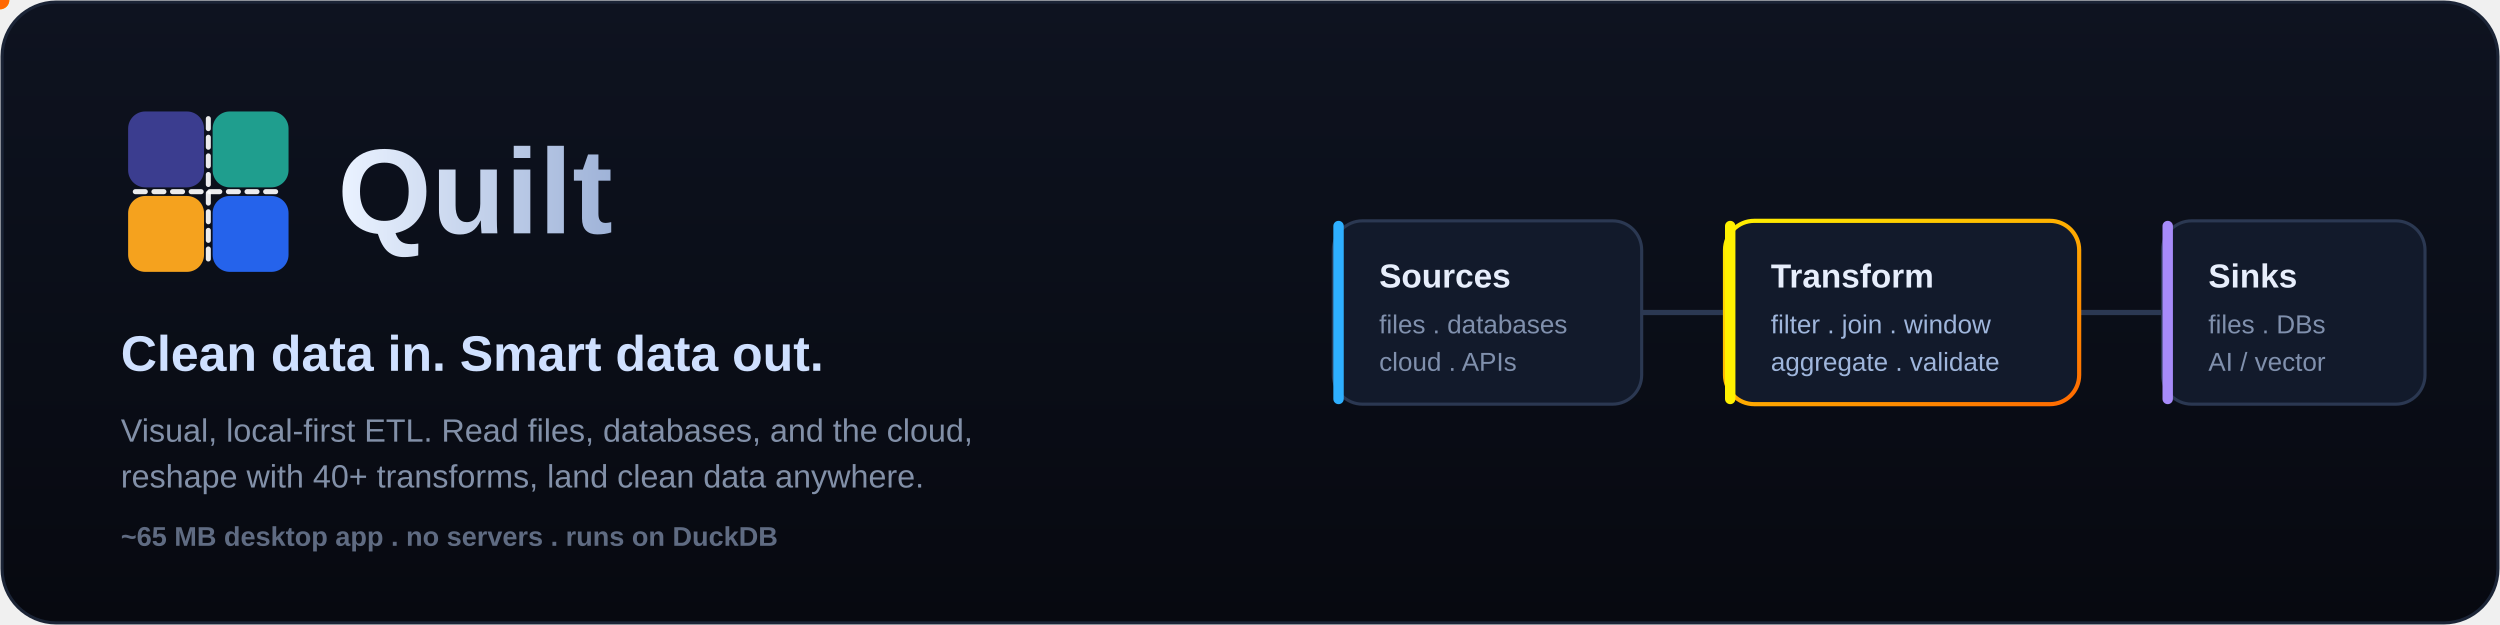
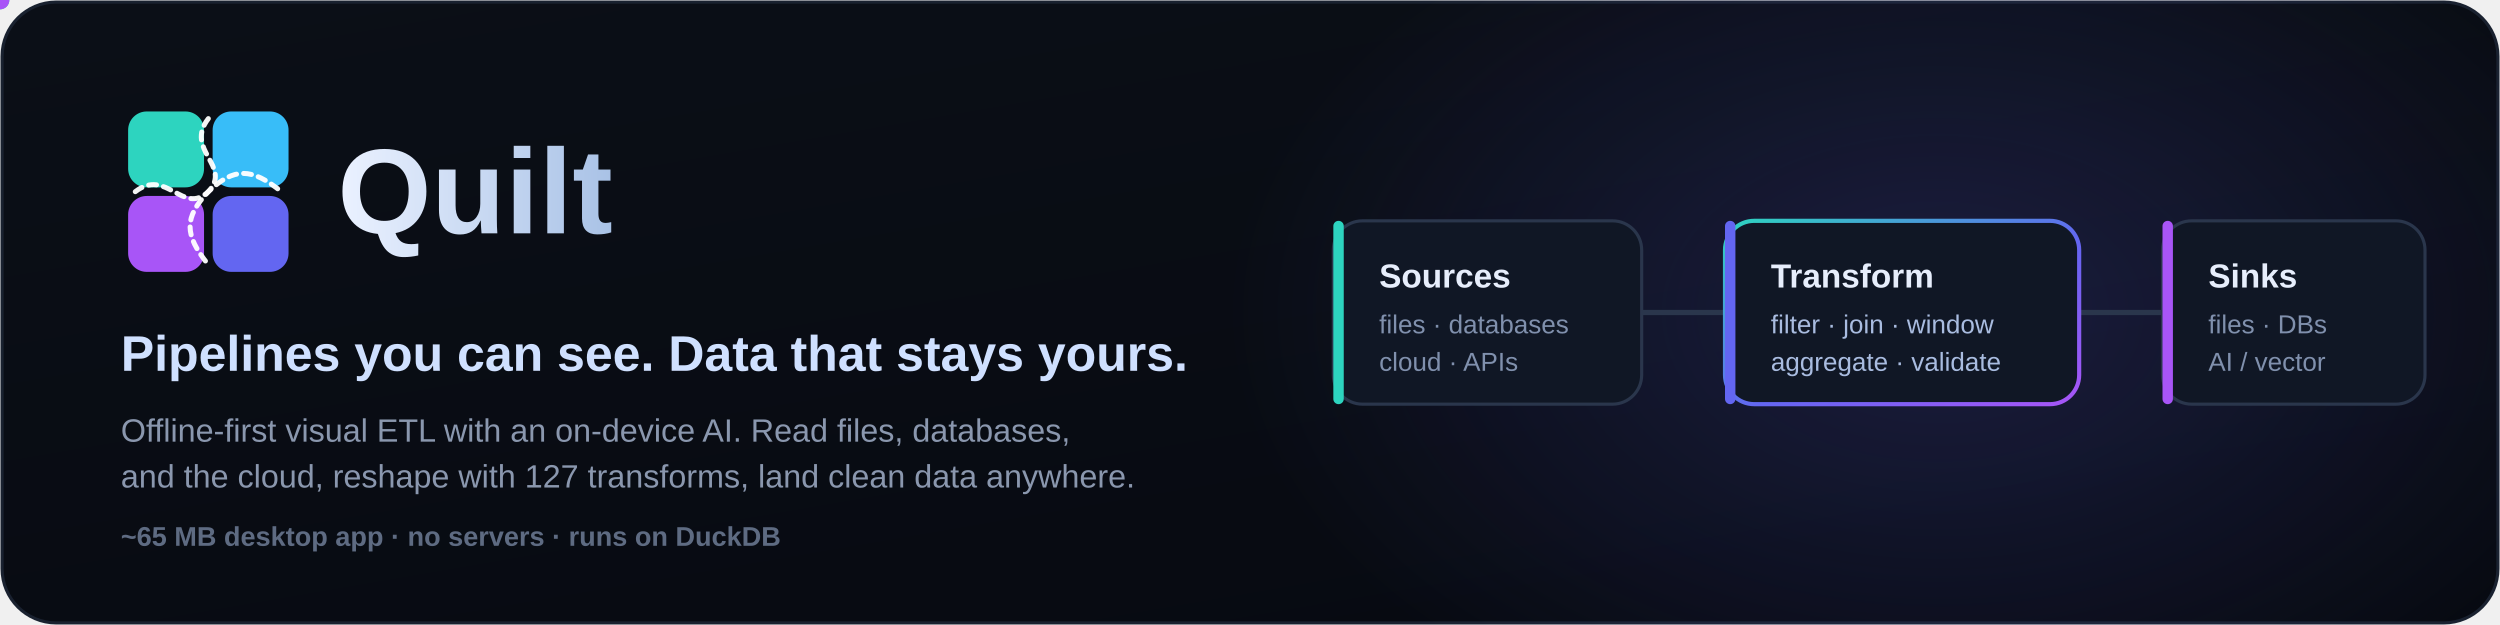
- <svg xmlns="http://www.w3.org/2000/svg" viewBox="0 0 1200 300" preserveAspectRatio="xMidYMid meet" fill="none" role="img" aria-label="Quilt - the local-first data studio">
+ <svg xmlns="http://www.w3.org/2000/svg" viewBox="0 0 1200 300" preserveAspectRatio="xMidYMid meet" fill="none" role="img" aria-label="Quilt - pipelines you can see, data that stays yours">
  <defs>
-     <linearGradient id="g" x1="0" y1="0" x2="1" y2="1">
-       <stop offset="0" stop-color="#FFF100" />
-       <stop offset="1" stop-color="#FF6900" />
+     <linearGradient id="aurora" x1="0" y1="0" x2="1" y2="1">
+       <stop offset="0" stop-color="#2DD4BF" />
+       <stop offset="0.55" stop-color="#6366F1" />
+       <stop offset="1" stop-color="#A855F7" />
    </linearGradient>
-     <linearGradient id="bg" x1="0" y1="0" x2="0" y2="1">
-       <stop offset="0" stop-color="#0E1320" />
-       <stop offset="1" stop-color="#070910" />
+     <linearGradient id="bg" x1="0" y1="0" x2="0.7" y2="1">
+       <stop offset="0" stop-color="#0B0F17" />
+       <stop offset="1" stop-color="#070A11" />
    </linearGradient>
    <linearGradient id="wm" x1="0" y1="0" x2="1" y2="0">
-       <stop offset="0" stop-color="#EAF2FF" />
-       <stop offset="1" stop-color="#9FB3D8" />
+       <stop offset="0" stop-color="#EAF1FF" />
+       <stop offset="1" stop-color="#A9C2E6" />
    </linearGradient>
+     <radialGradient id="glow" cx="0.5" cy="0.5" r="0.5">
+       <stop offset="0" stop-color="#6366F1" stop-opacity="0.20" />
+       <stop offset="1" stop-color="#6366F1" stop-opacity="0" />
+     </radialGradient>
  </defs>
-   <rect x="1" y="1" width="1198" height="298" rx="26" fill="url(#bg)" stroke="#1b2436" stroke-width="1.5" />
+   <rect x="1" y="1" width="1198" height="298" rx="26" fill="url(#bg)" stroke="#19212F" stroke-width="1.5" />
+   <ellipse cx="930" cy="150" rx="340" ry="220" fill="url(#glow)" />
  <g transform="translate(56,48) scale(0.34375)">
-     <rect x="16" y="16" width="106" height="106" rx="24" fill="#3B3D8F" />
-     <rect x="134" y="16" width="106" height="106" rx="24" fill="#1F9E8E" />
-     <rect x="16" y="134" width="106" height="106" rx="24" fill="#F5A21E" />
-     <rect x="134" y="134" width="106" height="106" rx="24" fill="#2563EB" />
-     <g stroke="#FFFFFF" stroke-opacity="0.92" stroke-width="7" stroke-linecap="round" stroke-dasharray="14 12">
-       <line x1="128" y1="26" x2="128" y2="230" />
-       <line x1="26" y1="128" x2="230" y2="128" />
+     <rect x="16" y="16" width="106" height="106" rx="26" fill="#2DD4BF" />
+     <rect x="134" y="16" width="106" height="106" rx="26" fill="#38BDF8" />
+     <rect x="16" y="134" width="106" height="106" rx="26" fill="#A855F7" />
+     <rect x="134" y="134" width="106" height="106" rx="26" fill="#6366F1" />
+     <g stroke="#FFFFFF" stroke-opacity="0.95" stroke-width="7" stroke-linecap="round" fill="none" stroke-dasharray="11 10">
+       <path d="M26 128 C 70 94, 92 162, 128 128 S 188 94, 230 128" />
+       <path d="M128 26 C 94 70, 162 92, 128 128 S 94 188, 128 230" />
    </g>
  </g>
  <text x="162" y="112" font-family="'Segoe UI', system-ui, Arial, sans-serif" font-size="58" font-weight="800" fill="url(#wm)">Quilt</text>
-   <text x="58" y="178" font-family="'Segoe UI', system-ui, Arial, sans-serif" font-size="24" font-weight="700" fill="#cfe0ff">Clean data in. Smart data out.</text>
-   <text x="58" y="212" font-family="'Segoe UI', system-ui, Arial, sans-serif" font-size="15.5" font-weight="400" fill="#8290a8">Visual, local-first ETL. Read files, databases, and the cloud,</text>
-   <text x="58" y="234" font-family="'Segoe UI', system-ui, Arial, sans-serif" font-size="15.5" font-weight="400" fill="#8290a8">reshape with 40+ transforms, land clean data anywhere.</text>
-   <text x="58" y="262" font-family="'Segoe UI', system-ui, Arial, sans-serif" font-size="13" font-weight="600" fill="#5f6b82">~65 MB desktop app . no servers . runs on DuckDB</text>
+   <text x="58" y="178" font-family="'Segoe UI', system-ui, Arial, sans-serif" font-size="24" font-weight="700" fill="#CFE0FF">Pipelines you can see. Data that stays yours.</text>
+   <text x="58" y="212" font-family="'Segoe UI', system-ui, Arial, sans-serif" font-size="15.5" font-weight="400" fill="#8A97AE">Offline-first visual ETL with an on-device AI. Read files, databases,</text>
+   <text x="58" y="234" font-family="'Segoe UI', system-ui, Arial, sans-serif" font-size="15.5" font-weight="400" fill="#8A97AE">and the cloud, reshape with 127 transforms, land clean data anywhere.</text>
+   <text x="58" y="262" font-family="'Segoe UI', system-ui, Arial, sans-serif" font-size="13" font-weight="600" fill="#5E6B82">~65 MB desktop app · no servers · runs on DuckDB</text>
  <g font-family="'Segoe UI', system-ui, Arial, sans-serif">
-     <line x1="788" y1="150" x2="828" y2="150" stroke="#2b3852" stroke-width="2.5" />
-     <line x1="998" y1="150" x2="1038" y2="150" stroke="#2b3852" stroke-width="2.5" />
-     <circle r="4.5" fill="#FFF100">
+     <line x1="788" y1="150" x2="828" y2="150" stroke="#2A364C" stroke-width="2.5" />
+     <line x1="998" y1="150" x2="1038" y2="150" stroke="#2A364C" stroke-width="2.5" />
+     <circle r="4.5" fill="#2DD4BF">
      <animate attributeName="cx" values="788;828" dur="1.5s" repeatCount="indefinite" />
      <animate attributeName="cy" values="150;150" dur="1.5s" repeatCount="indefinite" />
    </circle>
-     <circle r="4.5" fill="#FF6900">
+     <circle r="4.5" fill="#A855F7">
      <animate attributeName="cx" values="998;1038" dur="1.5s" begin="0.4s" repeatCount="indefinite" />
-       <animate attributeName="cy" values="150;150" dur="1.5s" repeatCount="indefinite" />
+       <animate attributeName="cy" values="150;150" dur="1.5s" begin="0.4s" repeatCount="indefinite" />
    </circle>
-     <rect x="640" y="106" width="148" height="88" rx="14" fill="#121a2b" stroke="#2b3852" stroke-width="1.5" />
-     <rect x="640" y="106" width="5" height="88" rx="2.5" fill="#2EAFFF" />
-     <text x="662" y="138" font-size="16" font-weight="700" fill="#e7eefc">Sources</text>
-     <text x="662" y="160" font-size="12.5" fill="#8090ad">files . databases</text>
-     <text x="662" y="178" font-size="12.5" fill="#8090ad">cloud . APIs</text>
-     <rect x="828" y="106" width="170" height="88" rx="14" fill="#121a2b" stroke="url(#g)" stroke-width="2" />
-     <rect x="828" y="106" width="5" height="88" rx="2.5" fill="#FFF100" />
-     <text x="850" y="138" font-size="16" font-weight="700" fill="#e7eefc">Transform</text>
-     <text x="850" y="160" font-size="12.5" fill="#9fb6dc">filter . join . window</text>
-     <text x="850" y="178" font-size="12.5" fill="#9fb6dc">aggregate . validate</text>
-     <rect x="1038" y="106" width="126" height="88" rx="14" fill="#121a2b" stroke="#2b3852" stroke-width="1.5" />
-     <rect x="1038" y="106" width="5" height="88" rx="2.5" fill="#a78bfa" />
-     <text x="1060" y="138" font-size="16" font-weight="700" fill="#e7eefc">Sinks</text>
-     <text x="1060" y="160" font-size="12.5" fill="#8090ad">files . DBs</text>
-     <text x="1060" y="178" font-size="12.5" fill="#8090ad">AI / vector</text>
+     <rect x="640" y="106" width="148" height="88" rx="14" fill="#101725" stroke="#2A364C" stroke-width="1.5" />
+     <rect x="640" y="106" width="5" height="88" rx="2.5" fill="#2DD4BF" />
+     <text x="662" y="138" font-size="16" font-weight="700" fill="#E7EEFC">Sources</text>
+     <text x="662" y="160" font-size="12.5" fill="#8090AD">files · databases</text>
+     <text x="662" y="178" font-size="12.5" fill="#8090AD">cloud · APIs</text>
+     <rect x="828" y="106" width="170" height="88" rx="14" fill="#101725" stroke="url(#aurora)" stroke-width="2" />
+     <rect x="828" y="106" width="5" height="88" rx="2.5" fill="#6366F1" />
+     <text x="850" y="138" font-size="16" font-weight="700" fill="#E7EEFC">Transform</text>
+     <text x="850" y="160" font-size="12.5" fill="#A9BCE0">filter · join · window</text>
+     <text x="850" y="178" font-size="12.5" fill="#A9BCE0">aggregate · validate</text>
+     <rect x="1038" y="106" width="126" height="88" rx="14" fill="#101725" stroke="#2A364C" stroke-width="1.5" />
+     <rect x="1038" y="106" width="5" height="88" rx="2.5" fill="#A855F7" />
+     <text x="1060" y="138" font-size="16" font-weight="700" fill="#E7EEFC">Sinks</text>
+     <text x="1060" y="160" font-size="12.5" fill="#8090AD">files · DBs</text>
+     <text x="1060" y="178" font-size="12.5" fill="#8090AD">AI / vector</text>
  </g>
</svg>
